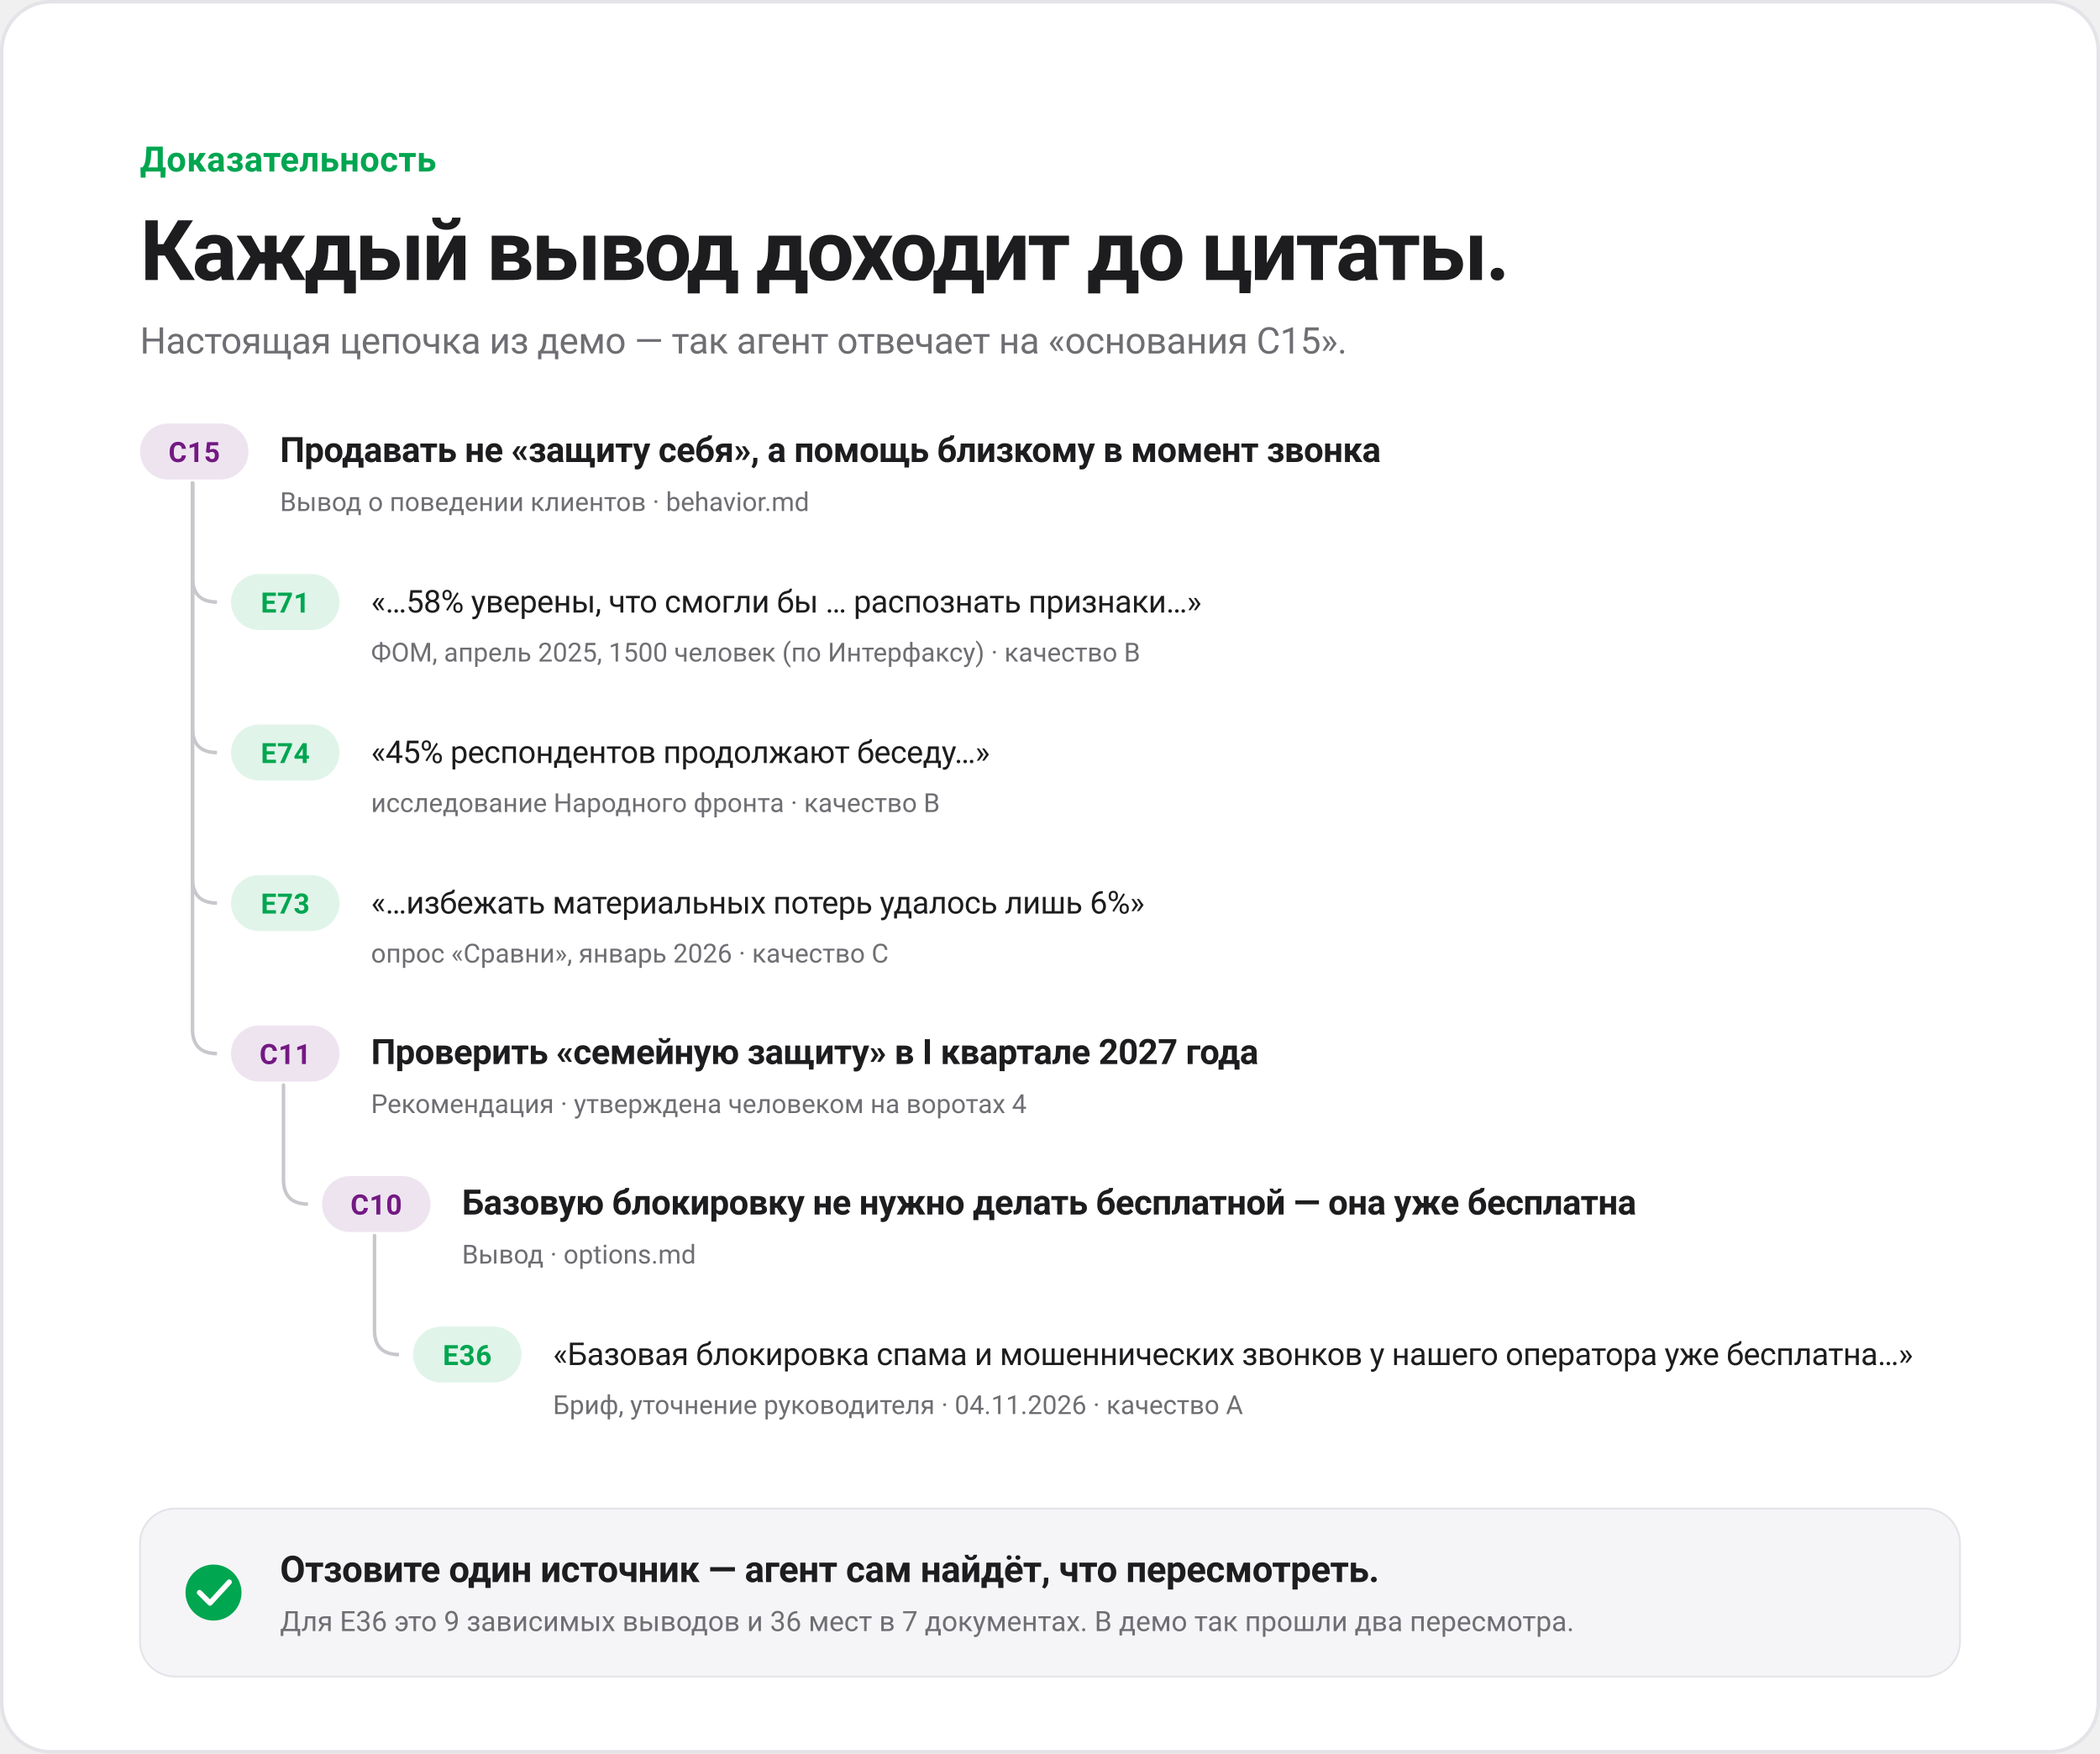
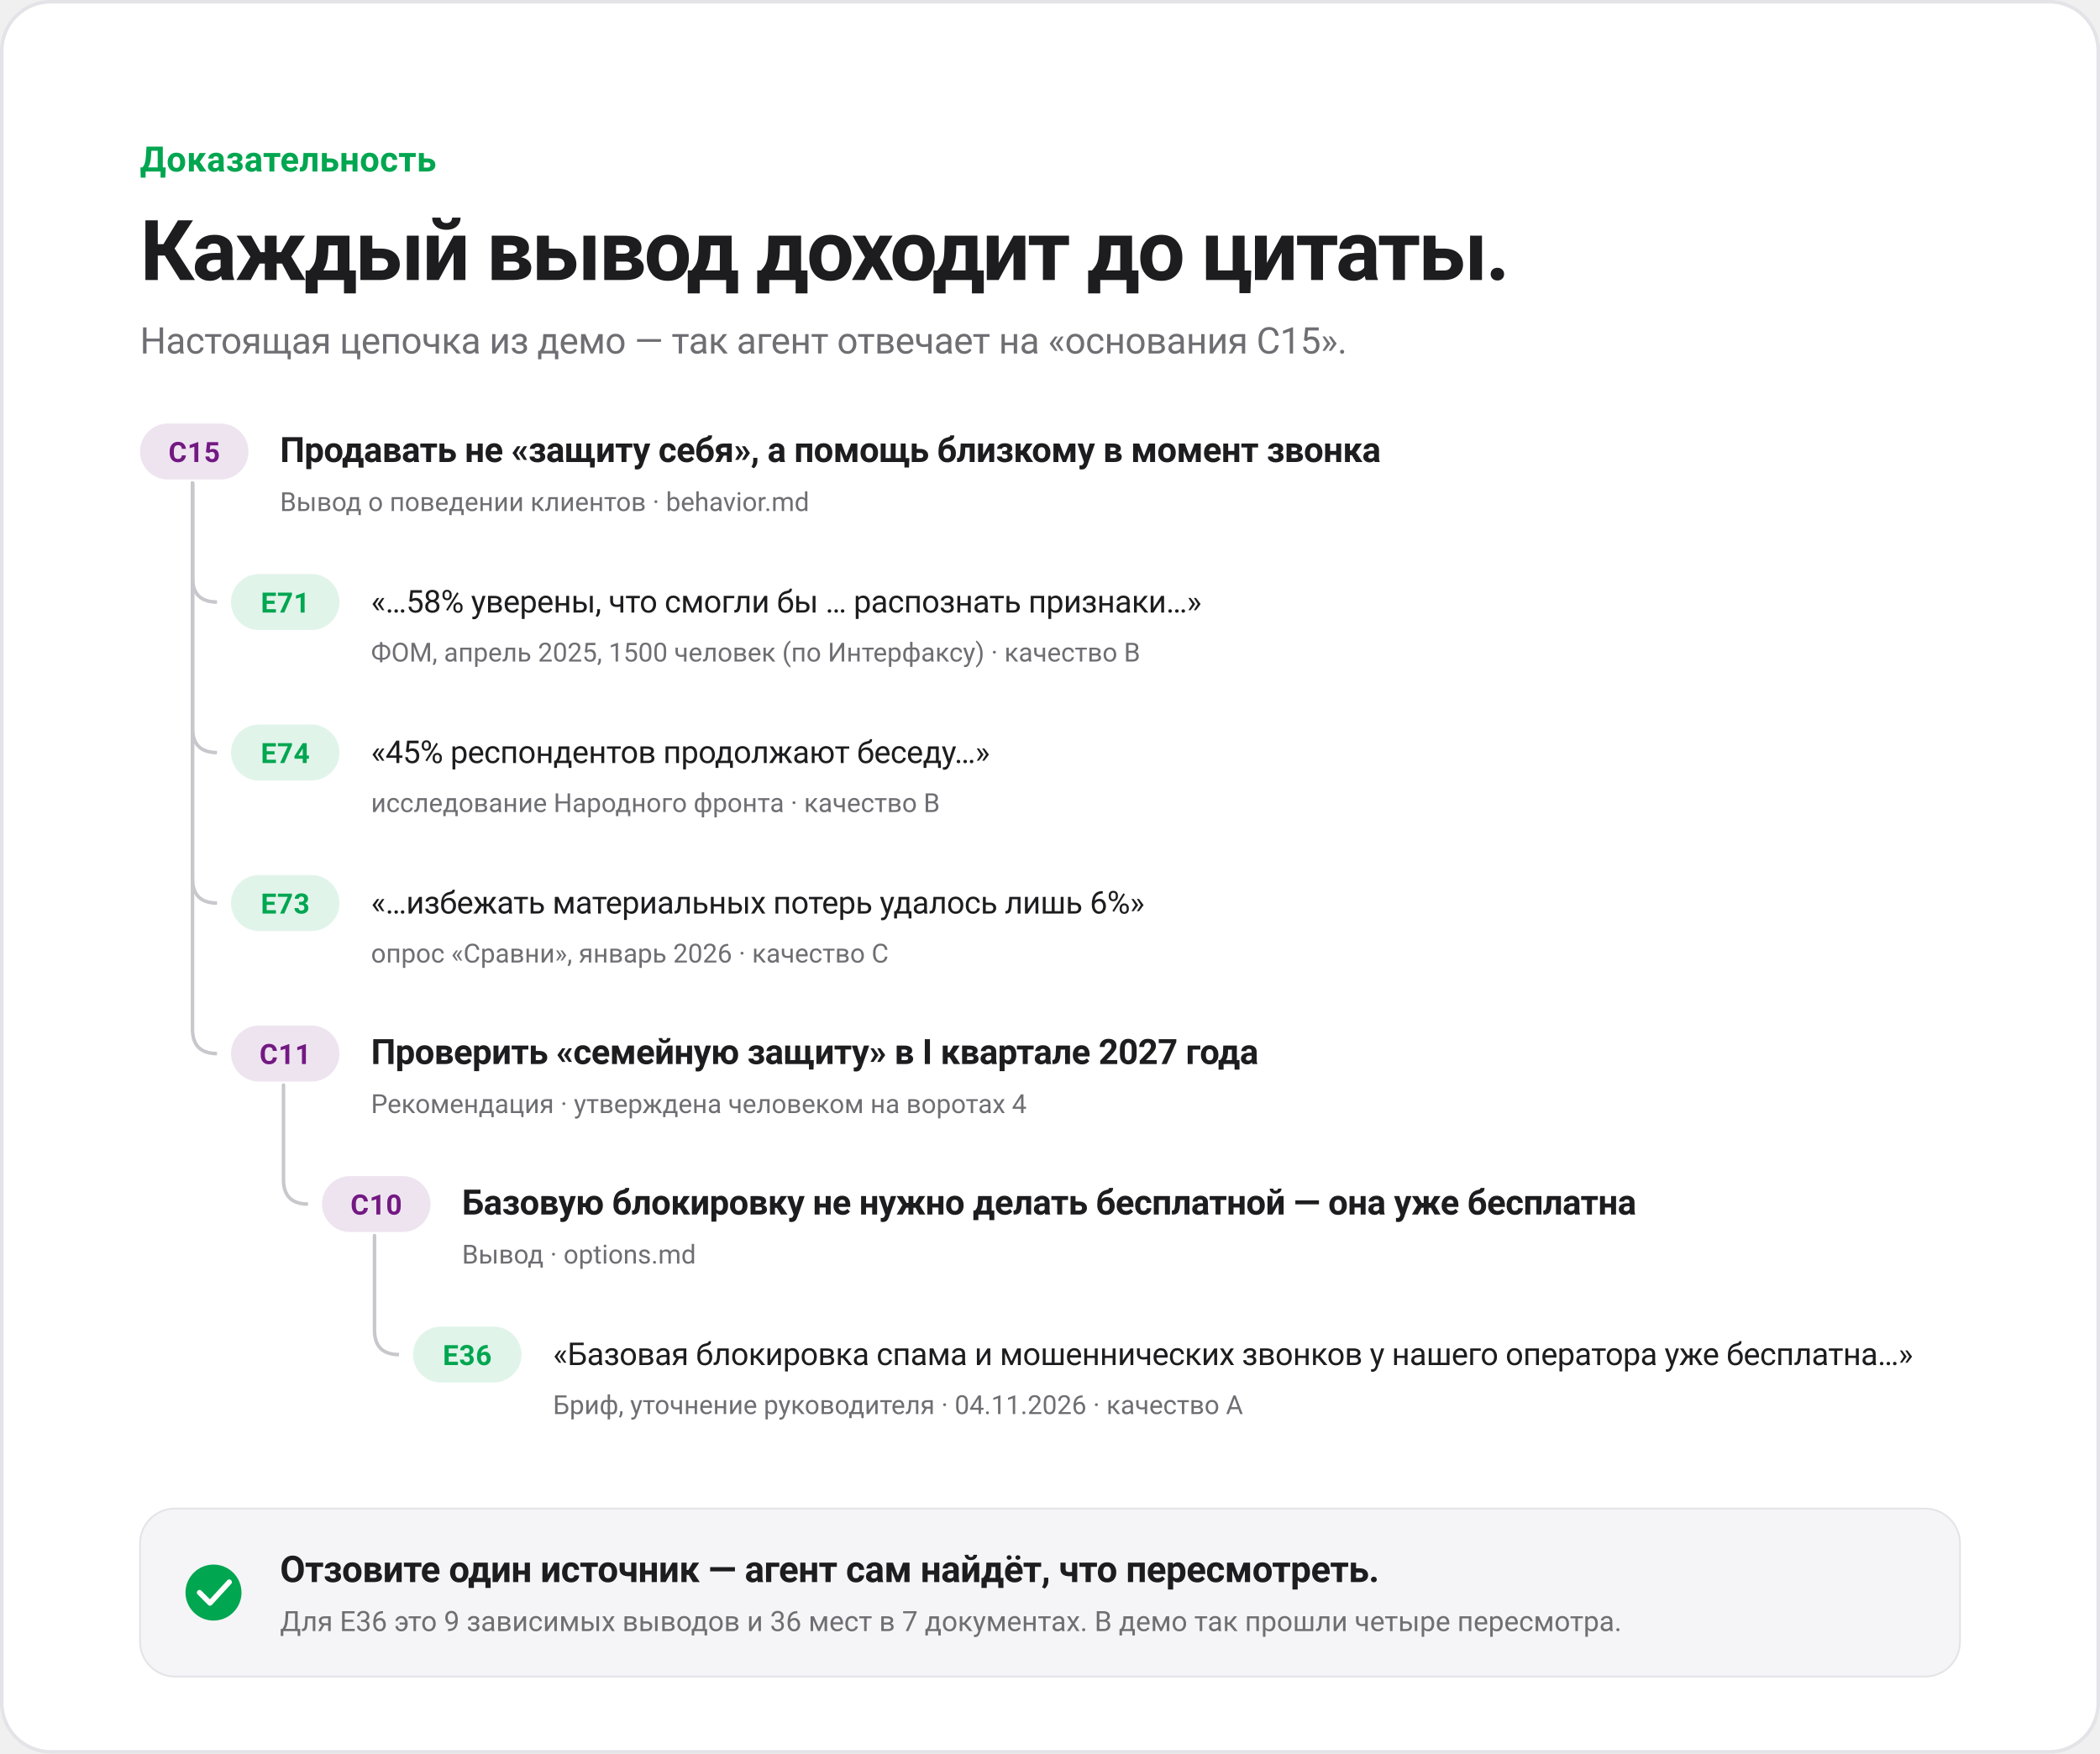
<svg xmlns="http://www.w3.org/2000/svg" viewBox="0 0 1200 1002" width="1200" height="1002" role="img" aria-label="Цепочка оснований вывода C15 до дословных цитат источников; отзыв записи E36 затрагивает 9 выводов и 36 мест в 7 документах">
  <style>text{font-family:-apple-system,BlinkMacSystemFont,'SF Pro Display','Segoe UI',Roboto,Helvetica,Arial,sans-serif}</style>
  <rect x="1" y="1" width="1198" height="1000" rx="28" fill="#ffffff" stroke="#e3e3e8" stroke-width="2" />
  <text x="80" y="98" font-size="20" font-weight="600" fill="#00a650" letter-spacing="0.2" text-anchor="start">Доказательность</text>
  <text x="80" y="160" font-size="48" font-weight="700" fill="#1d1d1f" letter-spacing="-1.3" text-anchor="start">Каждый вывод доходит до цитаты.</text>
  <text x="80" y="202" font-size="21" font-weight="400" fill="#6e6e73" letter-spacing="-0.2" text-anchor="start">Настоящая цепочка из демо — так агент отвечает на «основания C15».</text>
  <path d="M110 276 V330 Q110 344 124 344 H122" fill="none" stroke="#c7c7cc" stroke-width="2" stroke-linecap="round" />
  <path d="M110 276 V416 Q110 430 124 430 H122" fill="none" stroke="#c7c7cc" stroke-width="2" stroke-linecap="round" />
  <path d="M110 276 V502 Q110 516 124 516 H122" fill="none" stroke="#c7c7cc" stroke-width="2" stroke-linecap="round" />
  <path d="M110 276 V588 Q110 602 124 602 H122" fill="none" stroke="#c7c7cc" stroke-width="2" stroke-linecap="round" />
  <path d="M162 620 V674 Q162 688 176 688 H174" fill="none" stroke="#c7c7cc" stroke-width="2" stroke-linecap="round" />
  <path d="M214 706 V760 Q214 774 228 774 H226" fill="none" stroke="#c7c7cc" stroke-width="2" stroke-linecap="round" />
  <rect x="80" y="242" width="62" height="32" rx="16" fill="#731982" fill-opacity="0.12" />
  <text x="111" y="264" font-size="16" font-weight="700" fill="#731982" letter-spacing="0.3" text-anchor="middle">C15</text>
  <text x="160" y="264" font-size="20" font-weight="600" fill="#1d1d1f" letter-spacing="-0.2" text-anchor="start">Продавать не «защиту себя», а помощь близкому в момент звонка</text>
  <text x="160" y="292" font-size="15" font-weight="400" fill="#6e6e73" letter-spacing="0" text-anchor="start">Вывод о поведении клиентов · behavior.md</text>
  <rect x="132" y="328" width="62" height="32" rx="16" fill="#00a650" fill-opacity="0.12" />
  <text x="163" y="350" font-size="16" font-weight="700" fill="#00a650" letter-spacing="0.3" text-anchor="middle">E71</text>
  <text x="212" y="350" font-size="18" font-weight="400" fill="#1d1d1f" letter-spacing="-0.2" text-anchor="start">«…58% уверены, что смогли бы … распознать признаки…»</text>
  <text x="212" y="378" font-size="15" font-weight="400" fill="#6e6e73" letter-spacing="0" text-anchor="start">ФОМ, апрель 2025, 1500 человек (по Интерфаксу) · качество B</text>
  <rect x="132" y="414" width="62" height="32" rx="16" fill="#00a650" fill-opacity="0.12" />
  <text x="163" y="436" font-size="16" font-weight="700" fill="#00a650" letter-spacing="0.3" text-anchor="middle">E74</text>
  <text x="212" y="436" font-size="18" font-weight="400" fill="#1d1d1f" letter-spacing="-0.2" text-anchor="start">«45% респондентов продолжают беседу…»</text>
  <text x="212" y="464" font-size="15" font-weight="400" fill="#6e6e73" letter-spacing="0" text-anchor="start">исследование Народного фронта · качество B</text>
  <rect x="132" y="500" width="62" height="32" rx="16" fill="#00a650" fill-opacity="0.12" />
  <text x="163" y="522" font-size="16" font-weight="700" fill="#00a650" letter-spacing="0.3" text-anchor="middle">E73</text>
  <text x="212" y="522" font-size="18" font-weight="400" fill="#1d1d1f" letter-spacing="-0.2" text-anchor="start">«…избежать материальных потерь удалось лишь 6%»</text>
  <text x="212" y="550" font-size="15" font-weight="400" fill="#6e6e73" letter-spacing="0" text-anchor="start">опрос «Сравни», январь 2026 · качество C</text>
  <rect x="132" y="586" width="62" height="32" rx="16" fill="#731982" fill-opacity="0.12" />
  <text x="163" y="608" font-size="16" font-weight="700" fill="#731982" letter-spacing="0.3" text-anchor="middle">C11</text>
  <text x="212" y="608" font-size="20" font-weight="600" fill="#1d1d1f" letter-spacing="-0.2" text-anchor="start">Проверить «семейную защиту» в I квартале 2027 года</text>
  <text x="212" y="636" font-size="15" font-weight="400" fill="#6e6e73" letter-spacing="0" text-anchor="start">Рекомендация · утверждена человеком на воротах 4</text>
  <rect x="184" y="672" width="62" height="32" rx="16" fill="#731982" fill-opacity="0.12" />
  <text x="215" y="694" font-size="16" font-weight="700" fill="#731982" letter-spacing="0.3" text-anchor="middle">C10</text>
  <text x="264" y="694" font-size="20" font-weight="600" fill="#1d1d1f" letter-spacing="-0.2" text-anchor="start">Базовую блокировку не нужно делать бесплатной — она уже бесплатна</text>
  <text x="264" y="722" font-size="15" font-weight="400" fill="#6e6e73" letter-spacing="0" text-anchor="start">Вывод · options.md</text>
  <rect x="236" y="758" width="62" height="32" rx="16" fill="#00a650" fill-opacity="0.12" />
  <text x="267" y="780" font-size="16" font-weight="700" fill="#00a650" letter-spacing="0.3" text-anchor="middle">E36</text>
  <text x="316" y="780" font-size="18" font-weight="400" fill="#1d1d1f" letter-spacing="-0.2" text-anchor="start">«Базовая блокировка спама и мошеннических звонков у нашего оператора уже бесплатна…»</text>
  <text x="316" y="808" font-size="15" font-weight="400" fill="#6e6e73" letter-spacing="0" text-anchor="start">Бриф, уточнение руководителя · 04.11.2026 · качество A</text>
  <rect x="80" y="862" width="1040" height="96" rx="20" fill="#f5f5f7" stroke="#e3e3e8" />
  <circle cx="122" cy="910" r="16" fill="#00a650" />
  <path d="M114 910 l6 6 l11 -12" fill="none" stroke="#ffffff" stroke-width="3" stroke-linecap="round" stroke-linejoin="round" />
  <text x="160" y="904" font-size="21" font-weight="600" fill="#1d1d1f" letter-spacing="-0.2" text-anchor="start">Отзовите один источник — агент сам найдёт, что пересмотреть.</text>
-   <text x="160" y="932" font-size="16" font-weight="400" fill="#6e6e73" letter-spacing="0" text-anchor="start">Для E36 это 9 зависимых выводов и 36 мест в 7 документах. В демо так прошли два пересмотра.</text>
+   <text x="160" y="932" font-size="16" font-weight="400" fill="#6e6e73" letter-spacing="0" text-anchor="start">Для E36 это 9 зависимых выводов и 36 мест в 7 документах. В демо так прошли четыре пересмотра.</text>
</svg>
